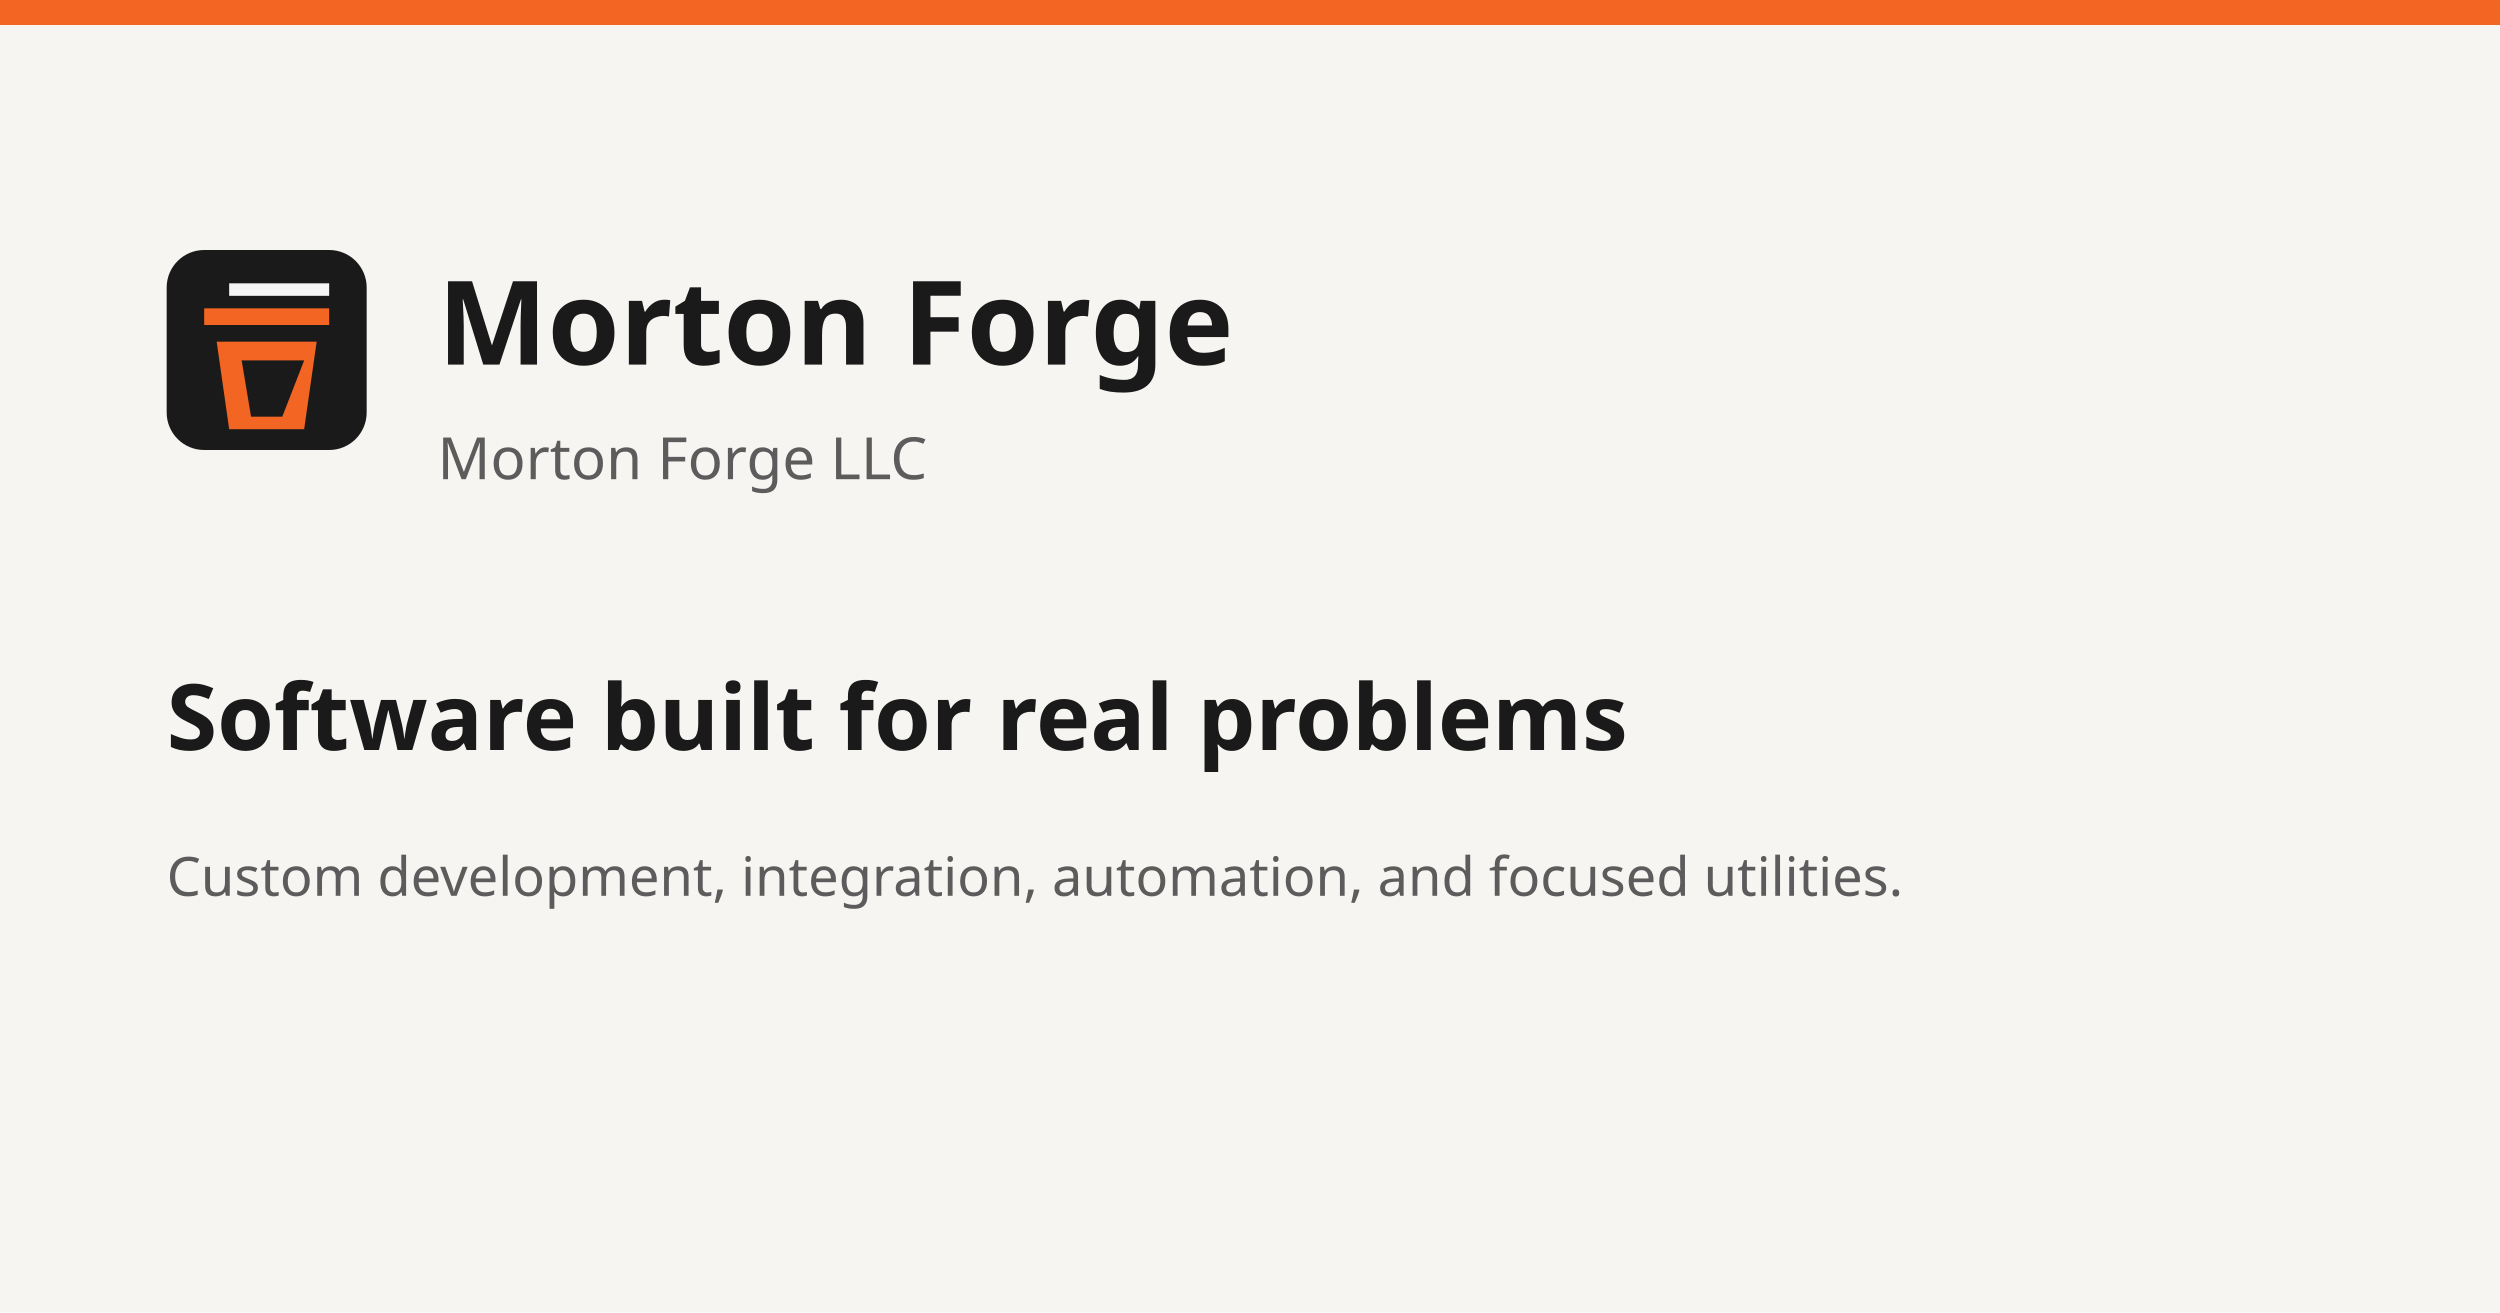
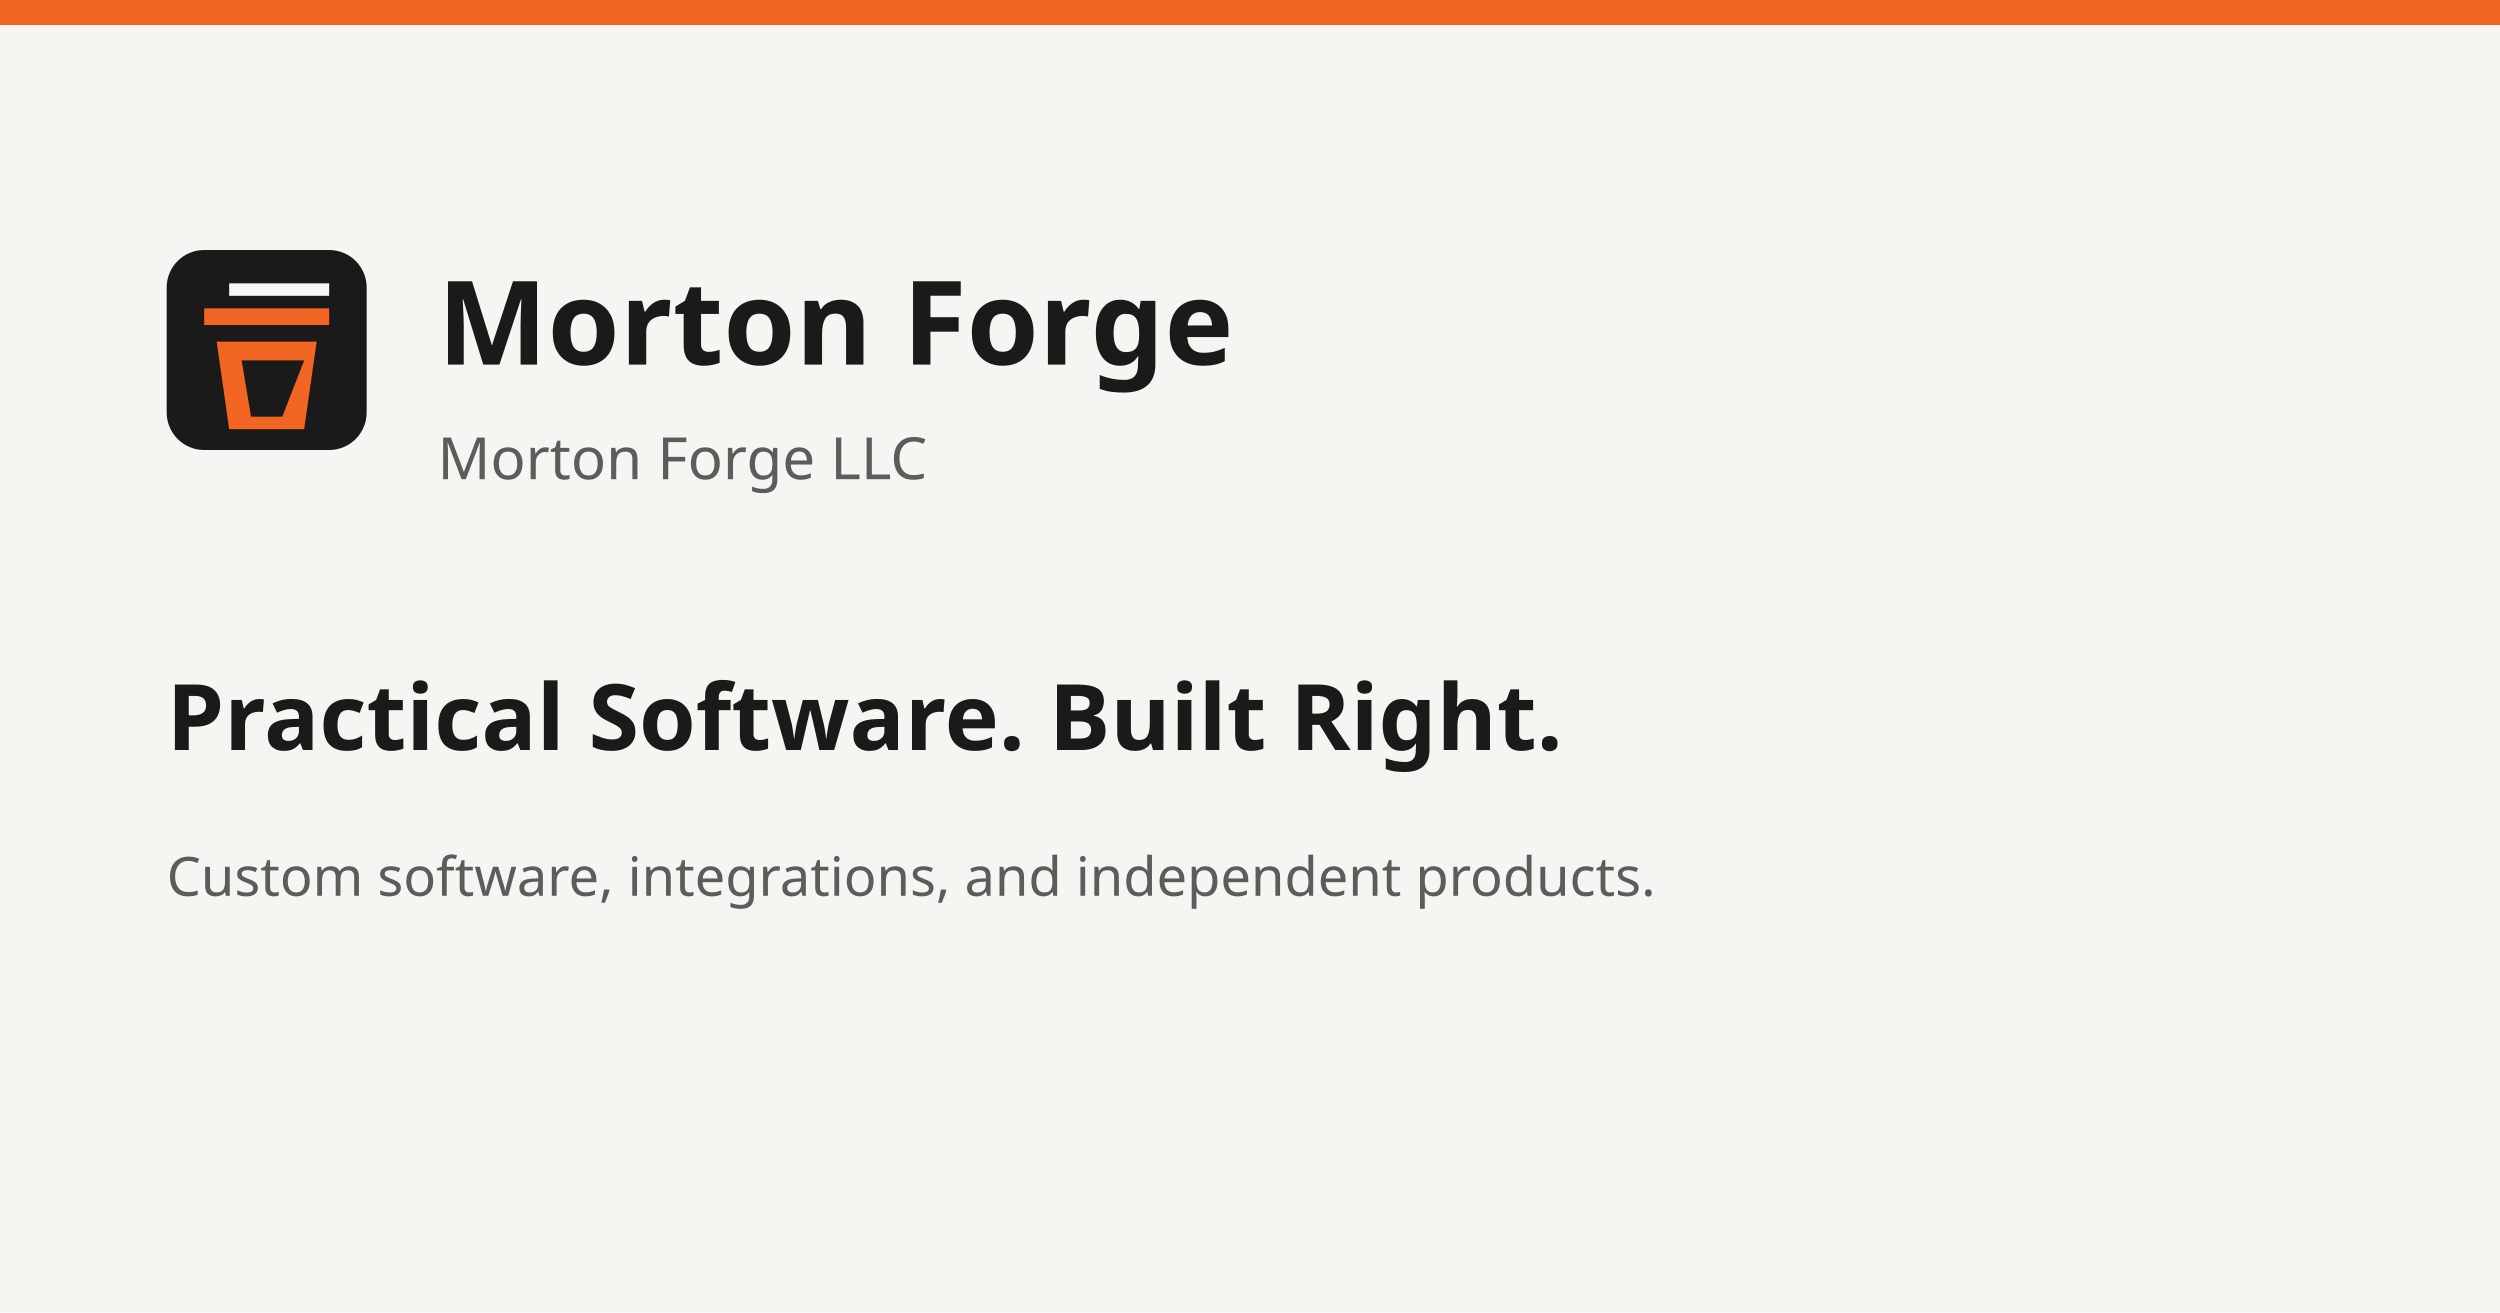
- <svg xmlns="http://www.w3.org/2000/svg" width="1200" height="630" viewBox="0 0 1200 630" role="img" aria-label="Morton Forge - Software built for real problems">
+ <svg xmlns="http://www.w3.org/2000/svg" width="1200" height="630" viewBox="0 0 1200 630" role="img" aria-label="Morton Forge - Practical Software. Built Right.">
  <rect width="1200" height="630" fill="#f7f5f2" />
  <rect width="1200" height="12" fill="#f26522" />
  <rect x="80" y="120" width="96" height="96" rx="18" fill="#1a1a1a" />
  <path fill="#f26522" d="M98 148h60v8H98v-8zm6 16h48l-6 42h-36l-6-42zm12 9 4.5 27h15L146 173h-24z" />
  <path fill="#f5f5f5" d="M110 136h48v6h-48v-6z" />
  <text x="210" y="175" font-family="system-ui,Segoe UI,sans-serif" font-size="56" font-weight="700" fill="#1a1a1a">Morton Forge</text>
  <text x="210" y="230" font-family="system-ui,Segoe UI,sans-serif" font-size="28" fill="#5c5c5c">Morton Forge LLC</text>
-   <text x="80" y="360" font-family="system-ui,Segoe UI,sans-serif" font-size="44" font-weight="600" fill="#1a1a1a">Software built for real problems</text>
-   <text x="80" y="430" font-family="system-ui,Segoe UI,sans-serif" font-size="26" fill="#5c5c5c">Custom development, integration, automation, and focused utilities.</text>
+   <text x="80" y="360" font-family="system-ui,Segoe UI,sans-serif" font-size="44" font-weight="600" fill="#1a1a1a">Practical Software. Built Right.</text>
+   <text x="80" y="430" font-family="system-ui,Segoe UI,sans-serif" font-size="26" fill="#5c5c5c">Custom software, integrations, and independent products.</text>
</svg>
